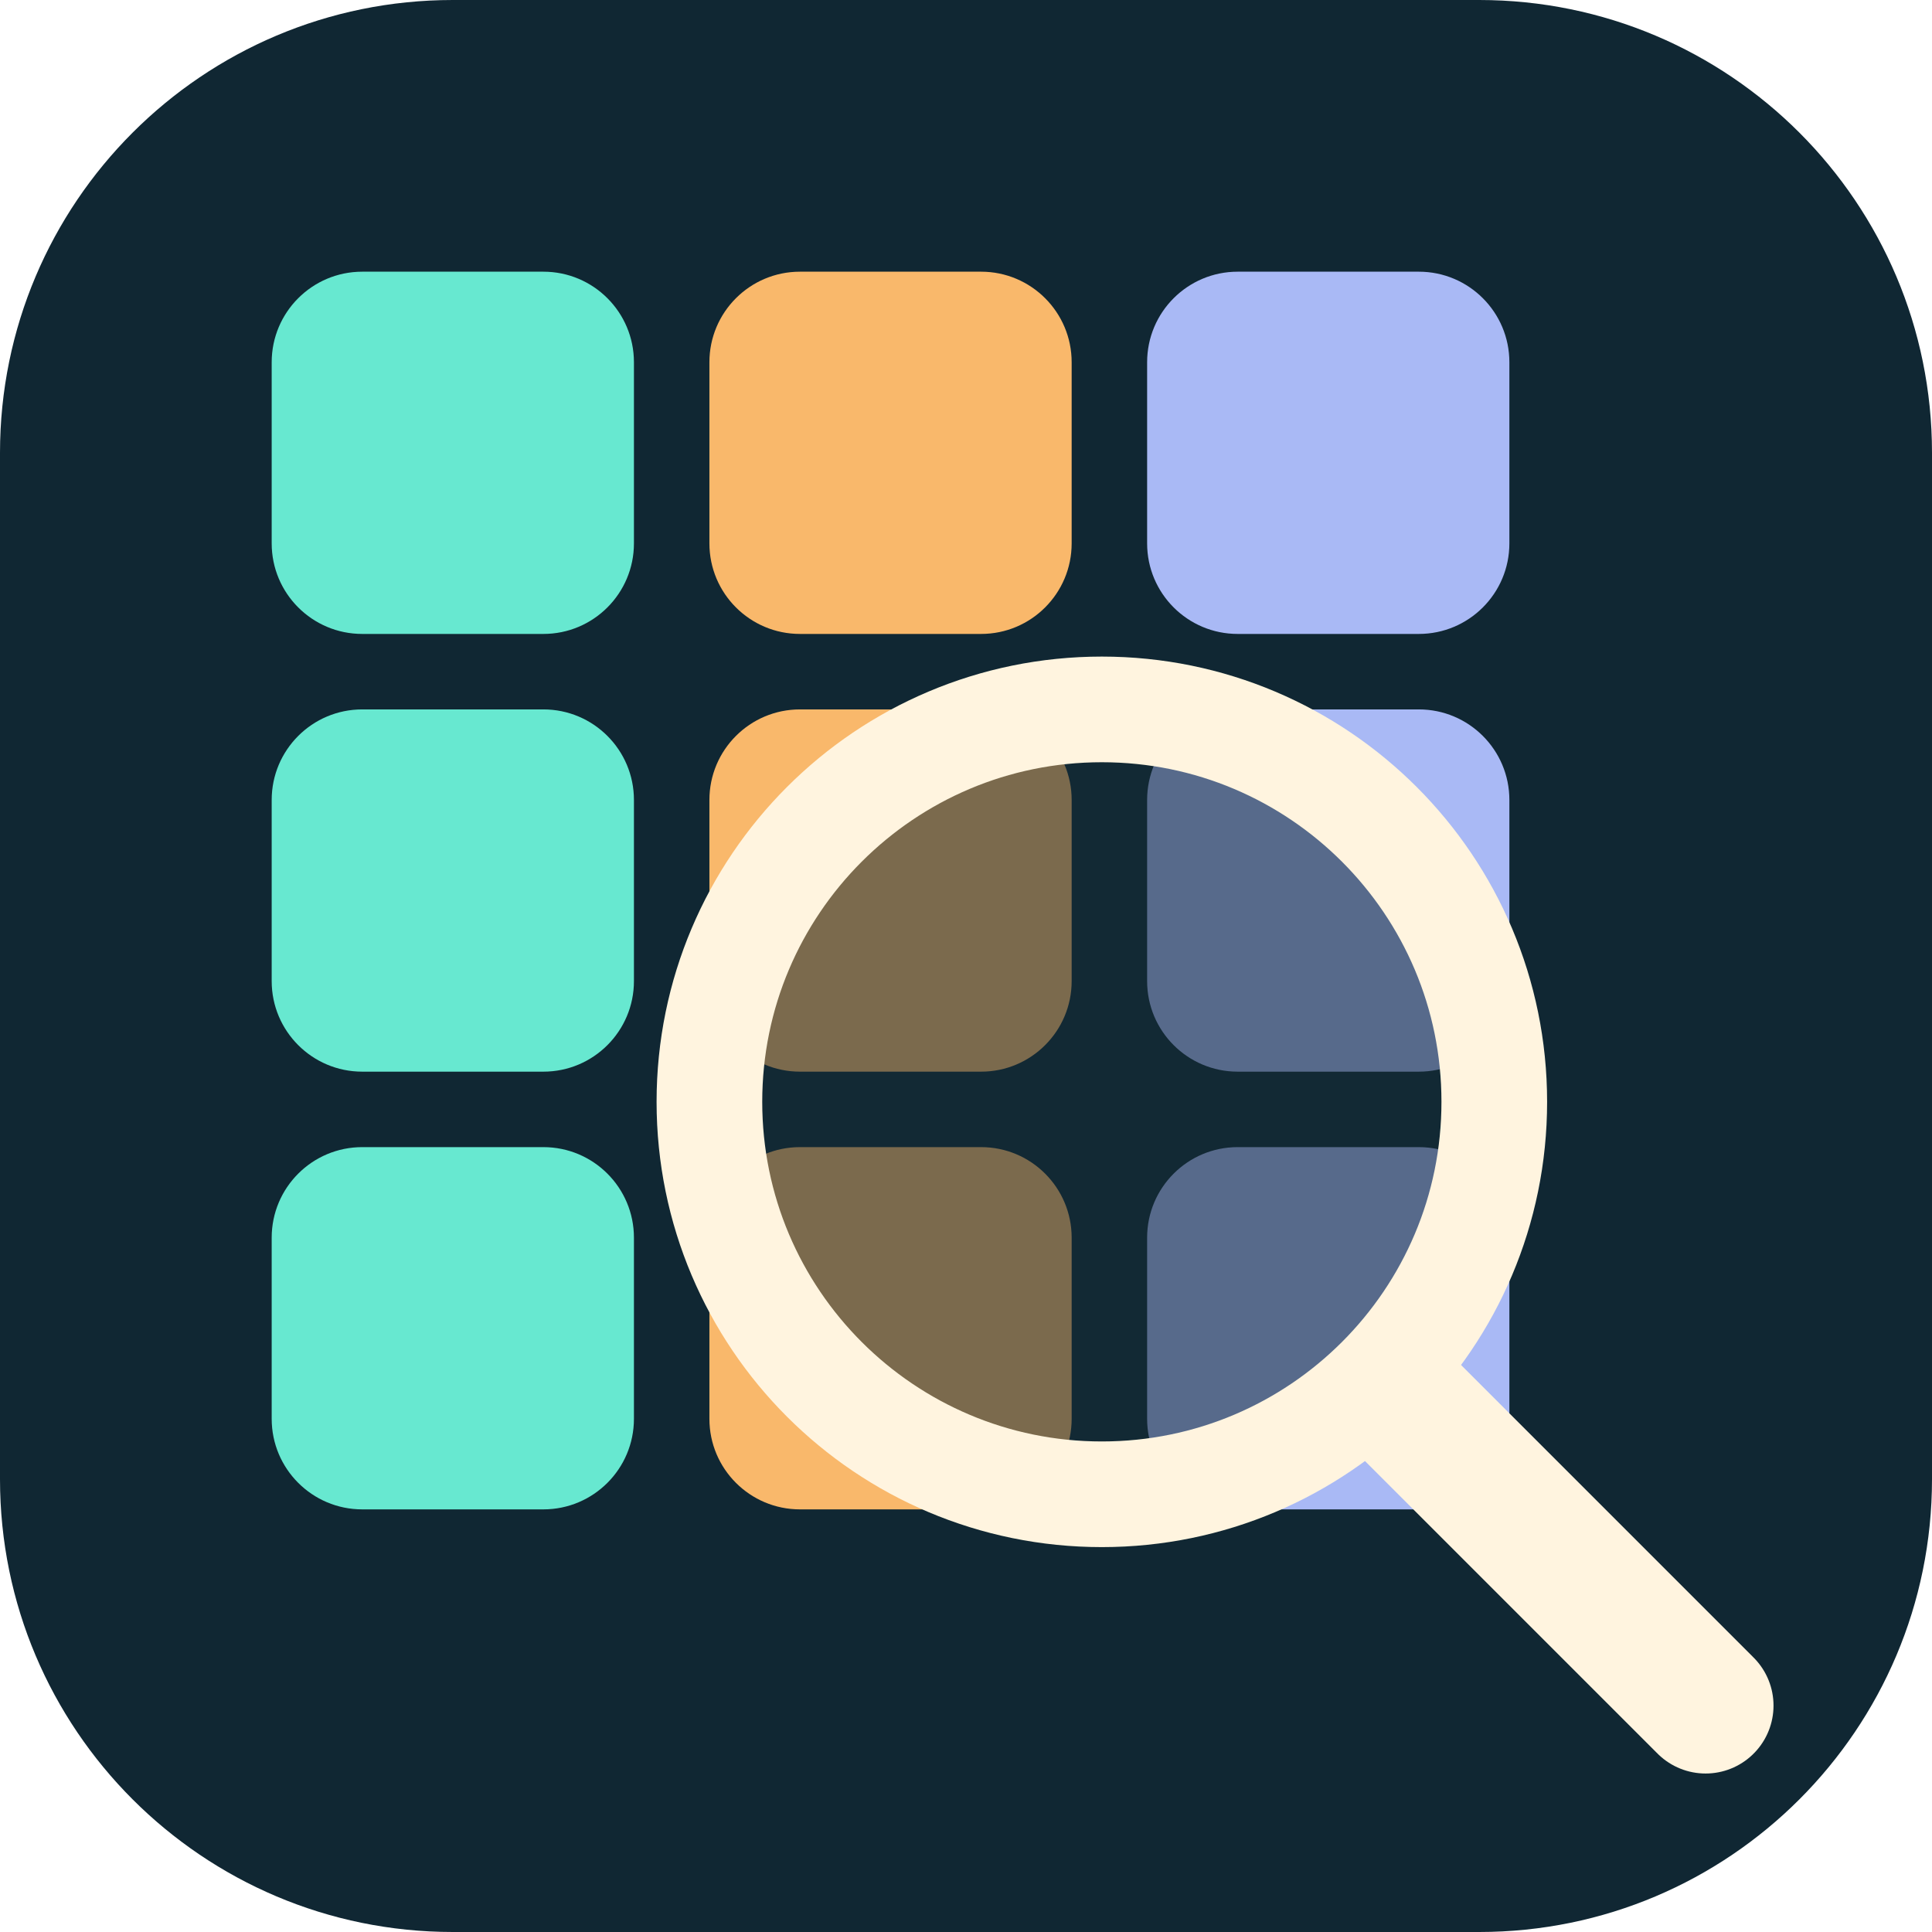
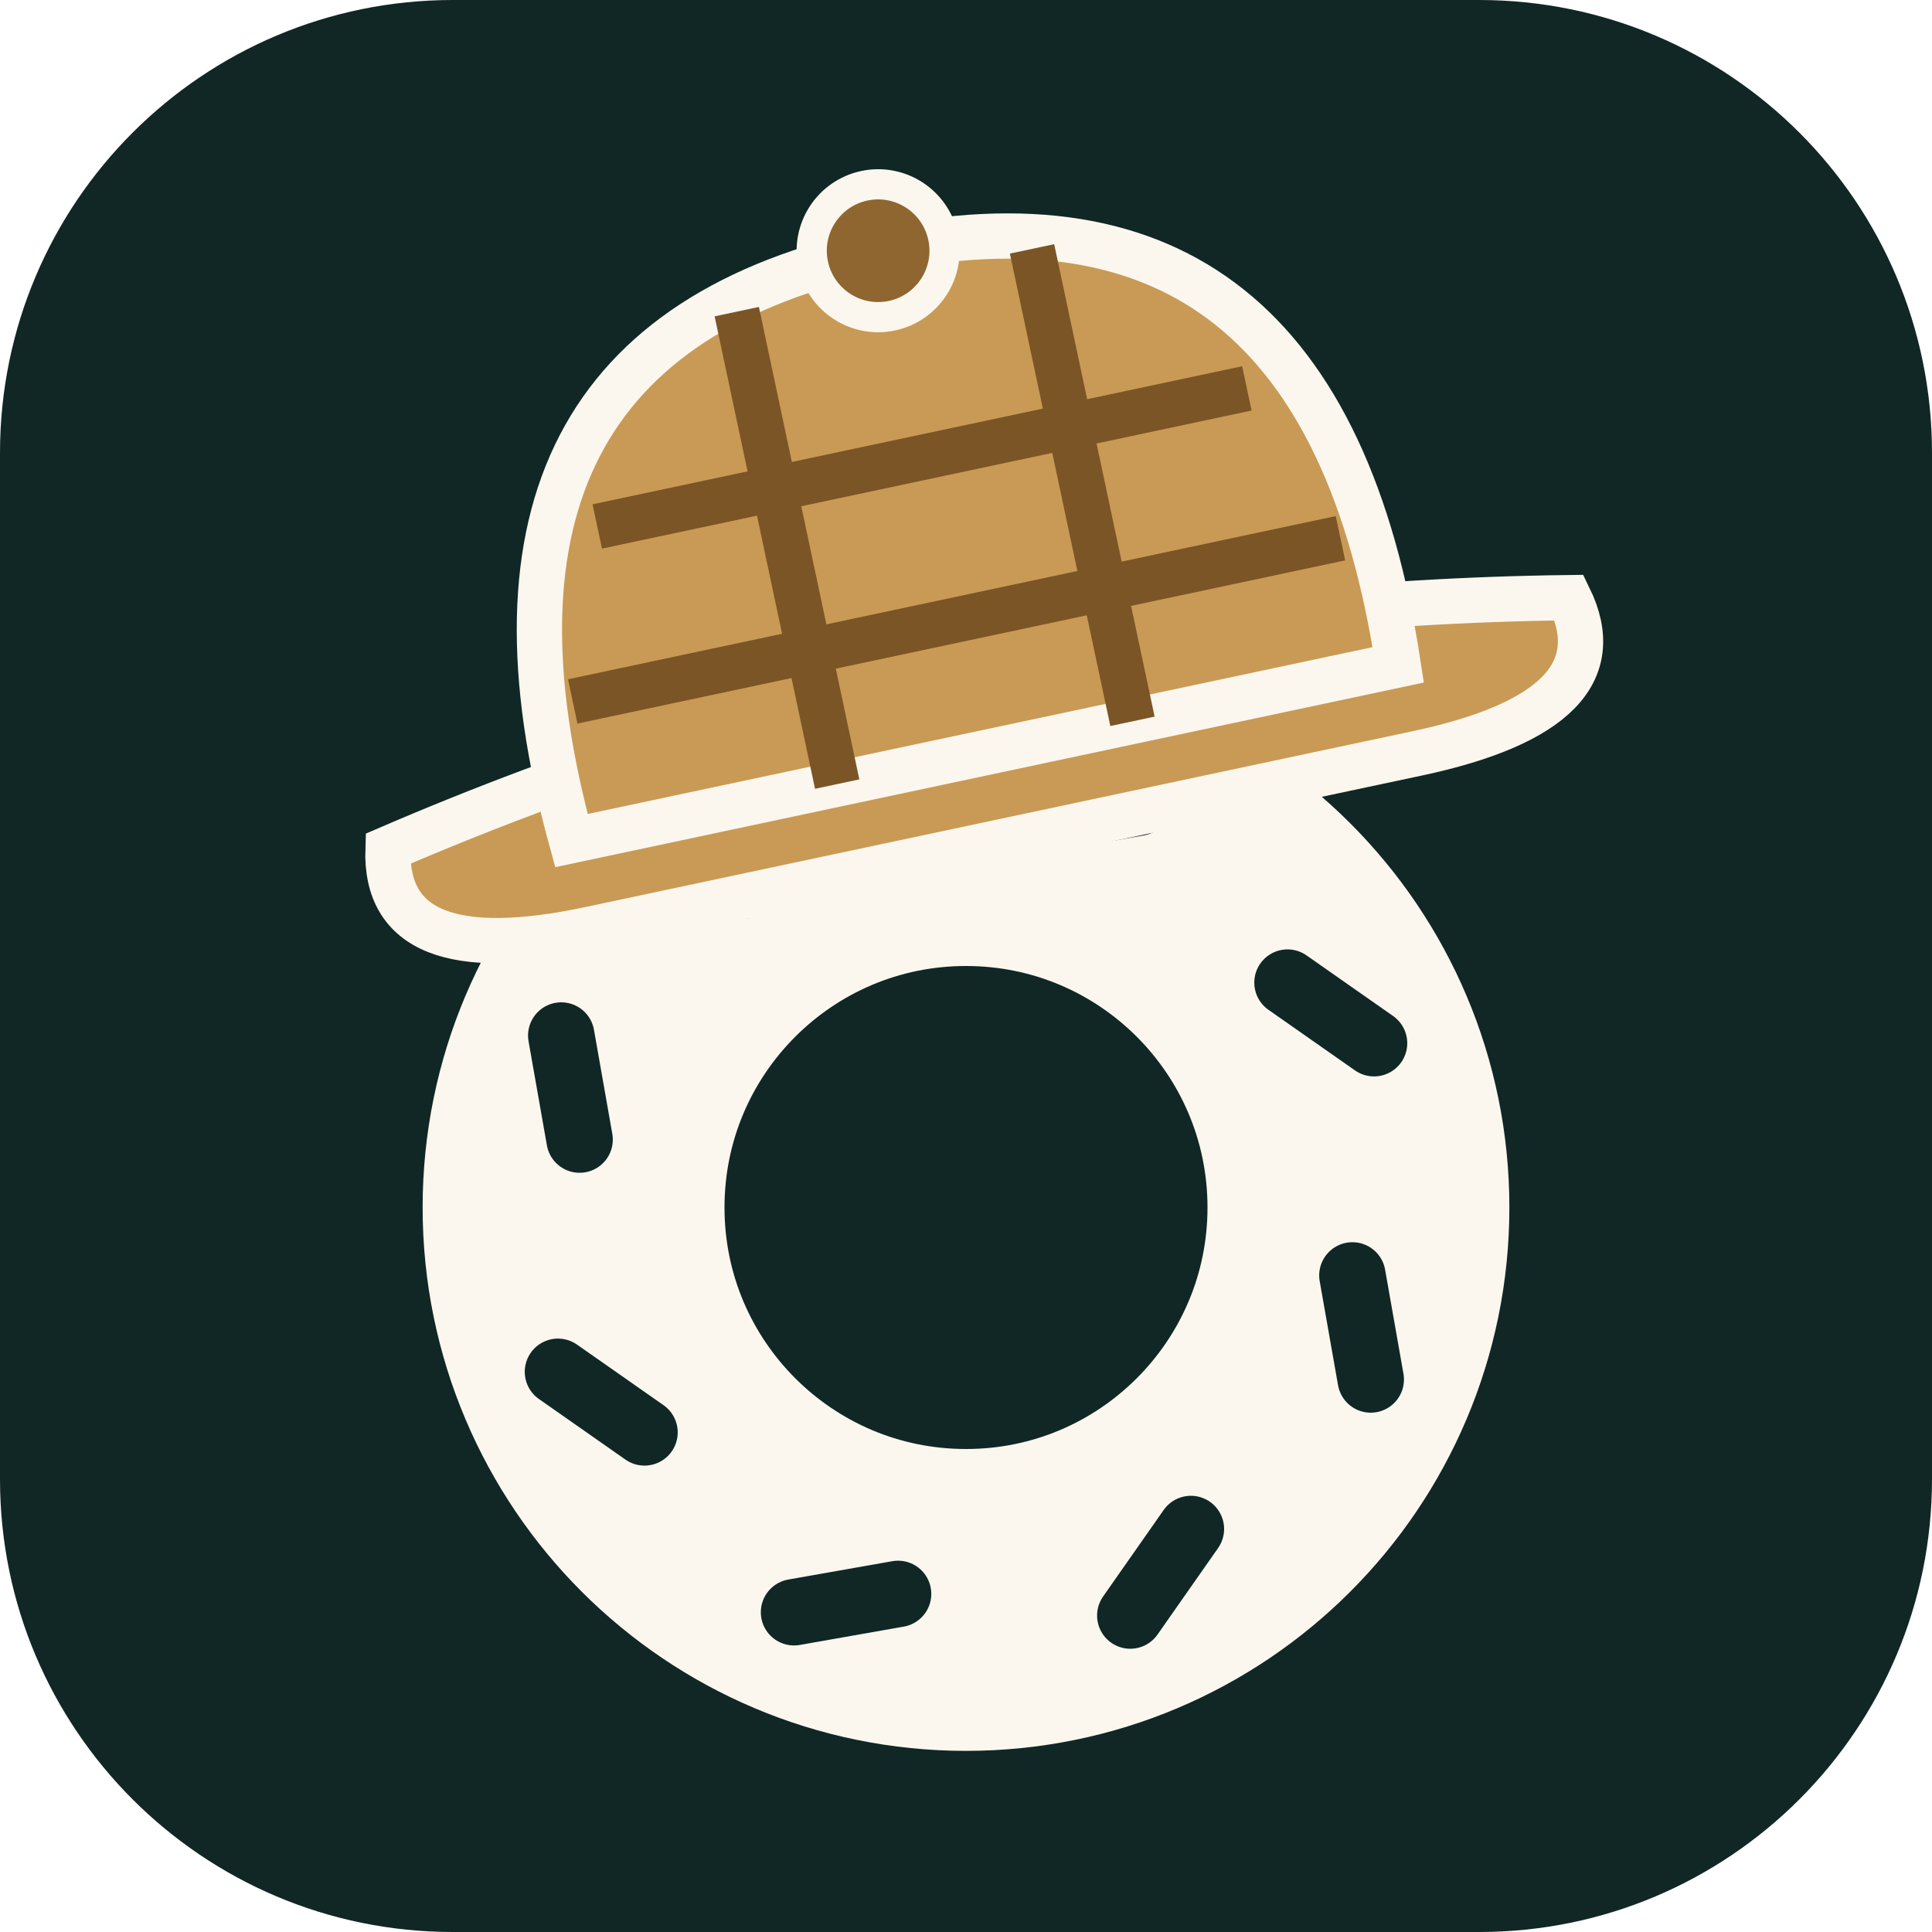
- <svg xmlns="http://www.w3.org/2000/svg" viewBox="0 0 128 128" role="img" aria-label="Murdoku Lab icon">
-   <rect width="128" height="128" rx="30" fill="#102733" />
-   <rect x="18" y="18" width="24" height="24" rx="6" fill="#67e8d0" />
-   <rect x="47" y="18" width="24" height="24" rx="6" fill="#f9b86b" />
-   <rect x="76" y="18" width="24" height="24" rx="6" fill="#a9b9f5" />
-   <rect x="18" y="47" width="24" height="24" rx="6" fill="#67e8d0" />
-   <rect x="47" y="47" width="24" height="24" rx="6" fill="#f9b86b" />
-   <rect x="76" y="47" width="24" height="24" rx="6" fill="#a9b9f5" />
-   <rect x="18" y="76" width="24" height="24" rx="6" fill="#67e8d0" />
-   <rect x="47" y="76" width="24" height="24" rx="6" fill="#f9b86b" />
-   <rect x="76" y="76" width="24" height="24" rx="6" fill="#a9b9f5" />
-   <circle cx="73" cy="73" r="26" fill="#152b36" fill-opacity=".55" stroke="#fff4df" stroke-width="7" />
-   <path d="M93 93 L113 113" stroke="#fff4df" stroke-width="9" stroke-linecap="round" />
+ <svg xmlns="http://www.w3.org/2000/svg" width="128" height="128" viewBox="0 0 128 128" role="img" aria-label="Detective Donut">
+   <rect width="128" height="128" rx="30" fill="#102725" />
+   <circle cx="64" cy="80" r="26" fill="none" stroke="#fbf7ee" stroke-width="20" />
+   <path d="M89.6 84.5h7" stroke="#102725" stroke-width="4.4" stroke-linecap="round" transform="rotate(80 89.6 84.5)" />
+   <path d="M78.9 101.3h7" stroke="#102725" stroke-width="4.4" stroke-linecap="round" transform="rotate(125 78.9 101.3)" />
+   <path d="M59.5 105.6h7" stroke="#102725" stroke-width="4.4" stroke-linecap="round" transform="rotate(170 59.5 105.6)" />
+   <path d="M42.7 94.9h7" stroke="#102725" stroke-width="4.4" stroke-linecap="round" transform="rotate(215 42.7 94.9)" />
+   <path d="M38.4 75.5h7" stroke="#102725" stroke-width="4.4" stroke-linecap="round" transform="rotate(260 38.4 75.5)" />
+   <path d="M49.1 58.7h7" stroke="#102725" stroke-width="4.4" stroke-linecap="round" transform="rotate(305 49.1 58.7)" />
+   <path d="M68.5 54.4h7" stroke="#102725" stroke-width="4.4" stroke-linecap="round" transform="rotate(350 68.5 54.4)" />
+   <path d="M85.3 65.1h7" stroke="#102725" stroke-width="4.4" stroke-linecap="round" transform="rotate(395 85.3 65.1)" />
+   <g transform="rotate(-12 64 44)">
+     <path d="M24 48Q22 56 36 56H92Q106 56 104 48Q64 40 24 48Z" fill="#c99a55" stroke="#fbf7ee" stroke-width="3" />
+     <path d="M36 50Q34 16 64 16Q94 16 92 50Z" fill="#c99a55" stroke="#fbf7ee" stroke-width="3" />
+     <path d="M42 30H86M38 41H90M54 18V50M74 18V50" stroke="#7b5526" stroke-width="3" />
+     <circle cx="64" cy="16" r="4.4" fill="#8f6630" stroke="#fbf7ee" stroke-width="2" />
+   </g>
</svg>
